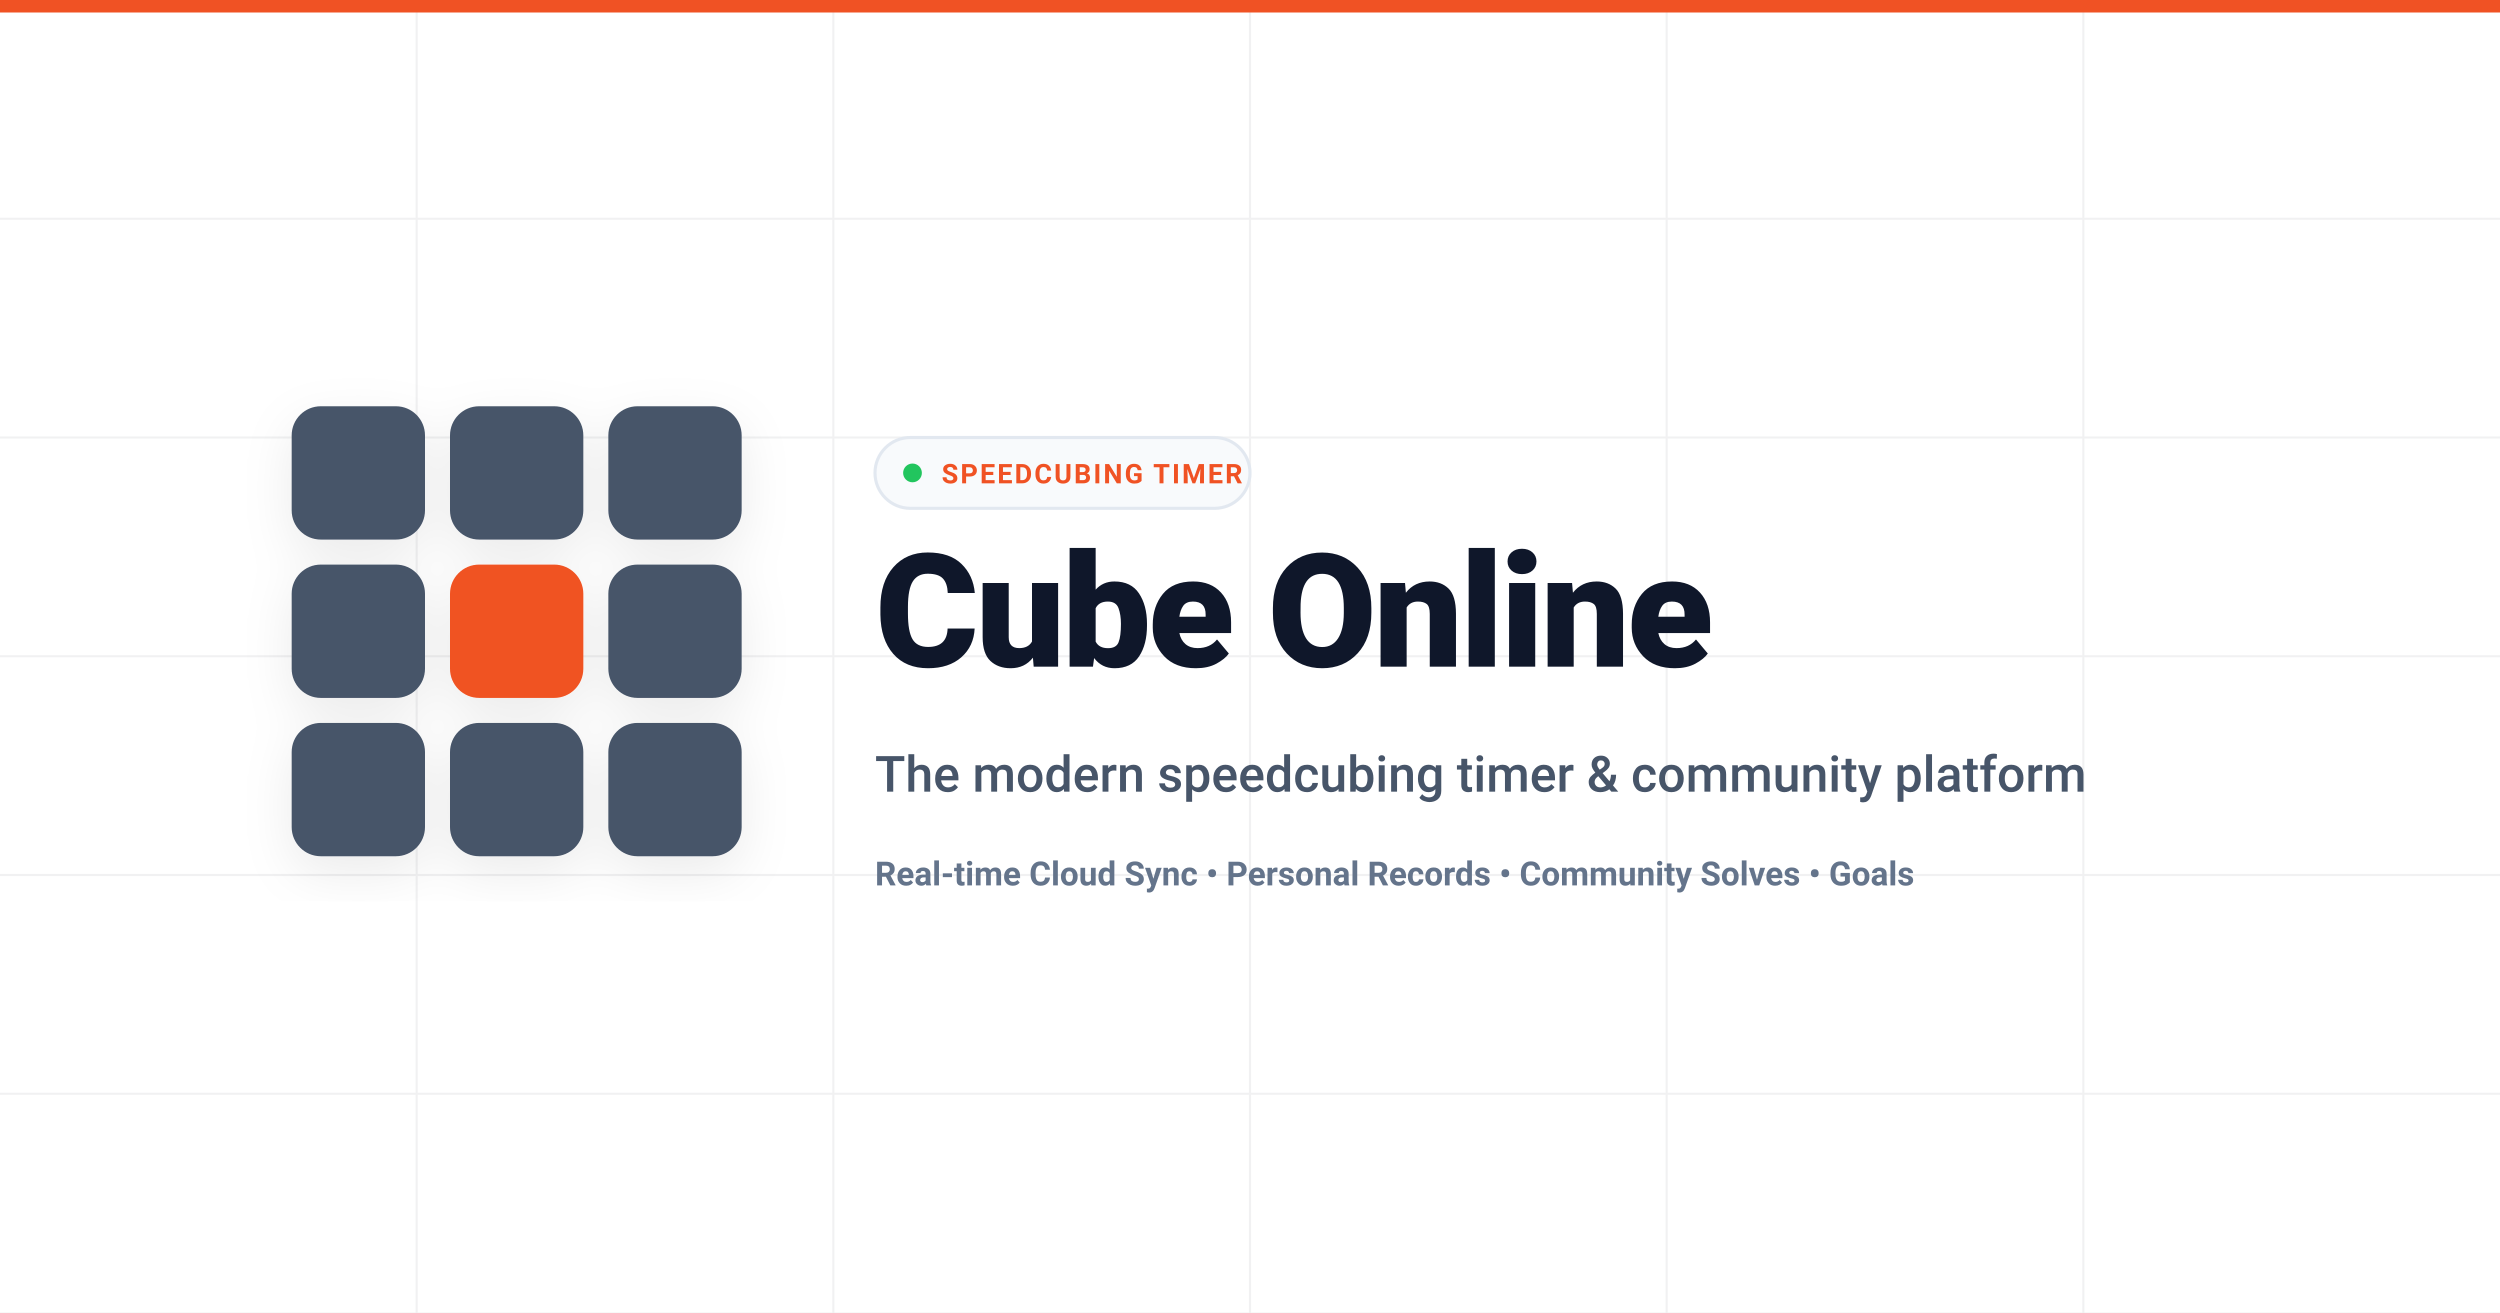
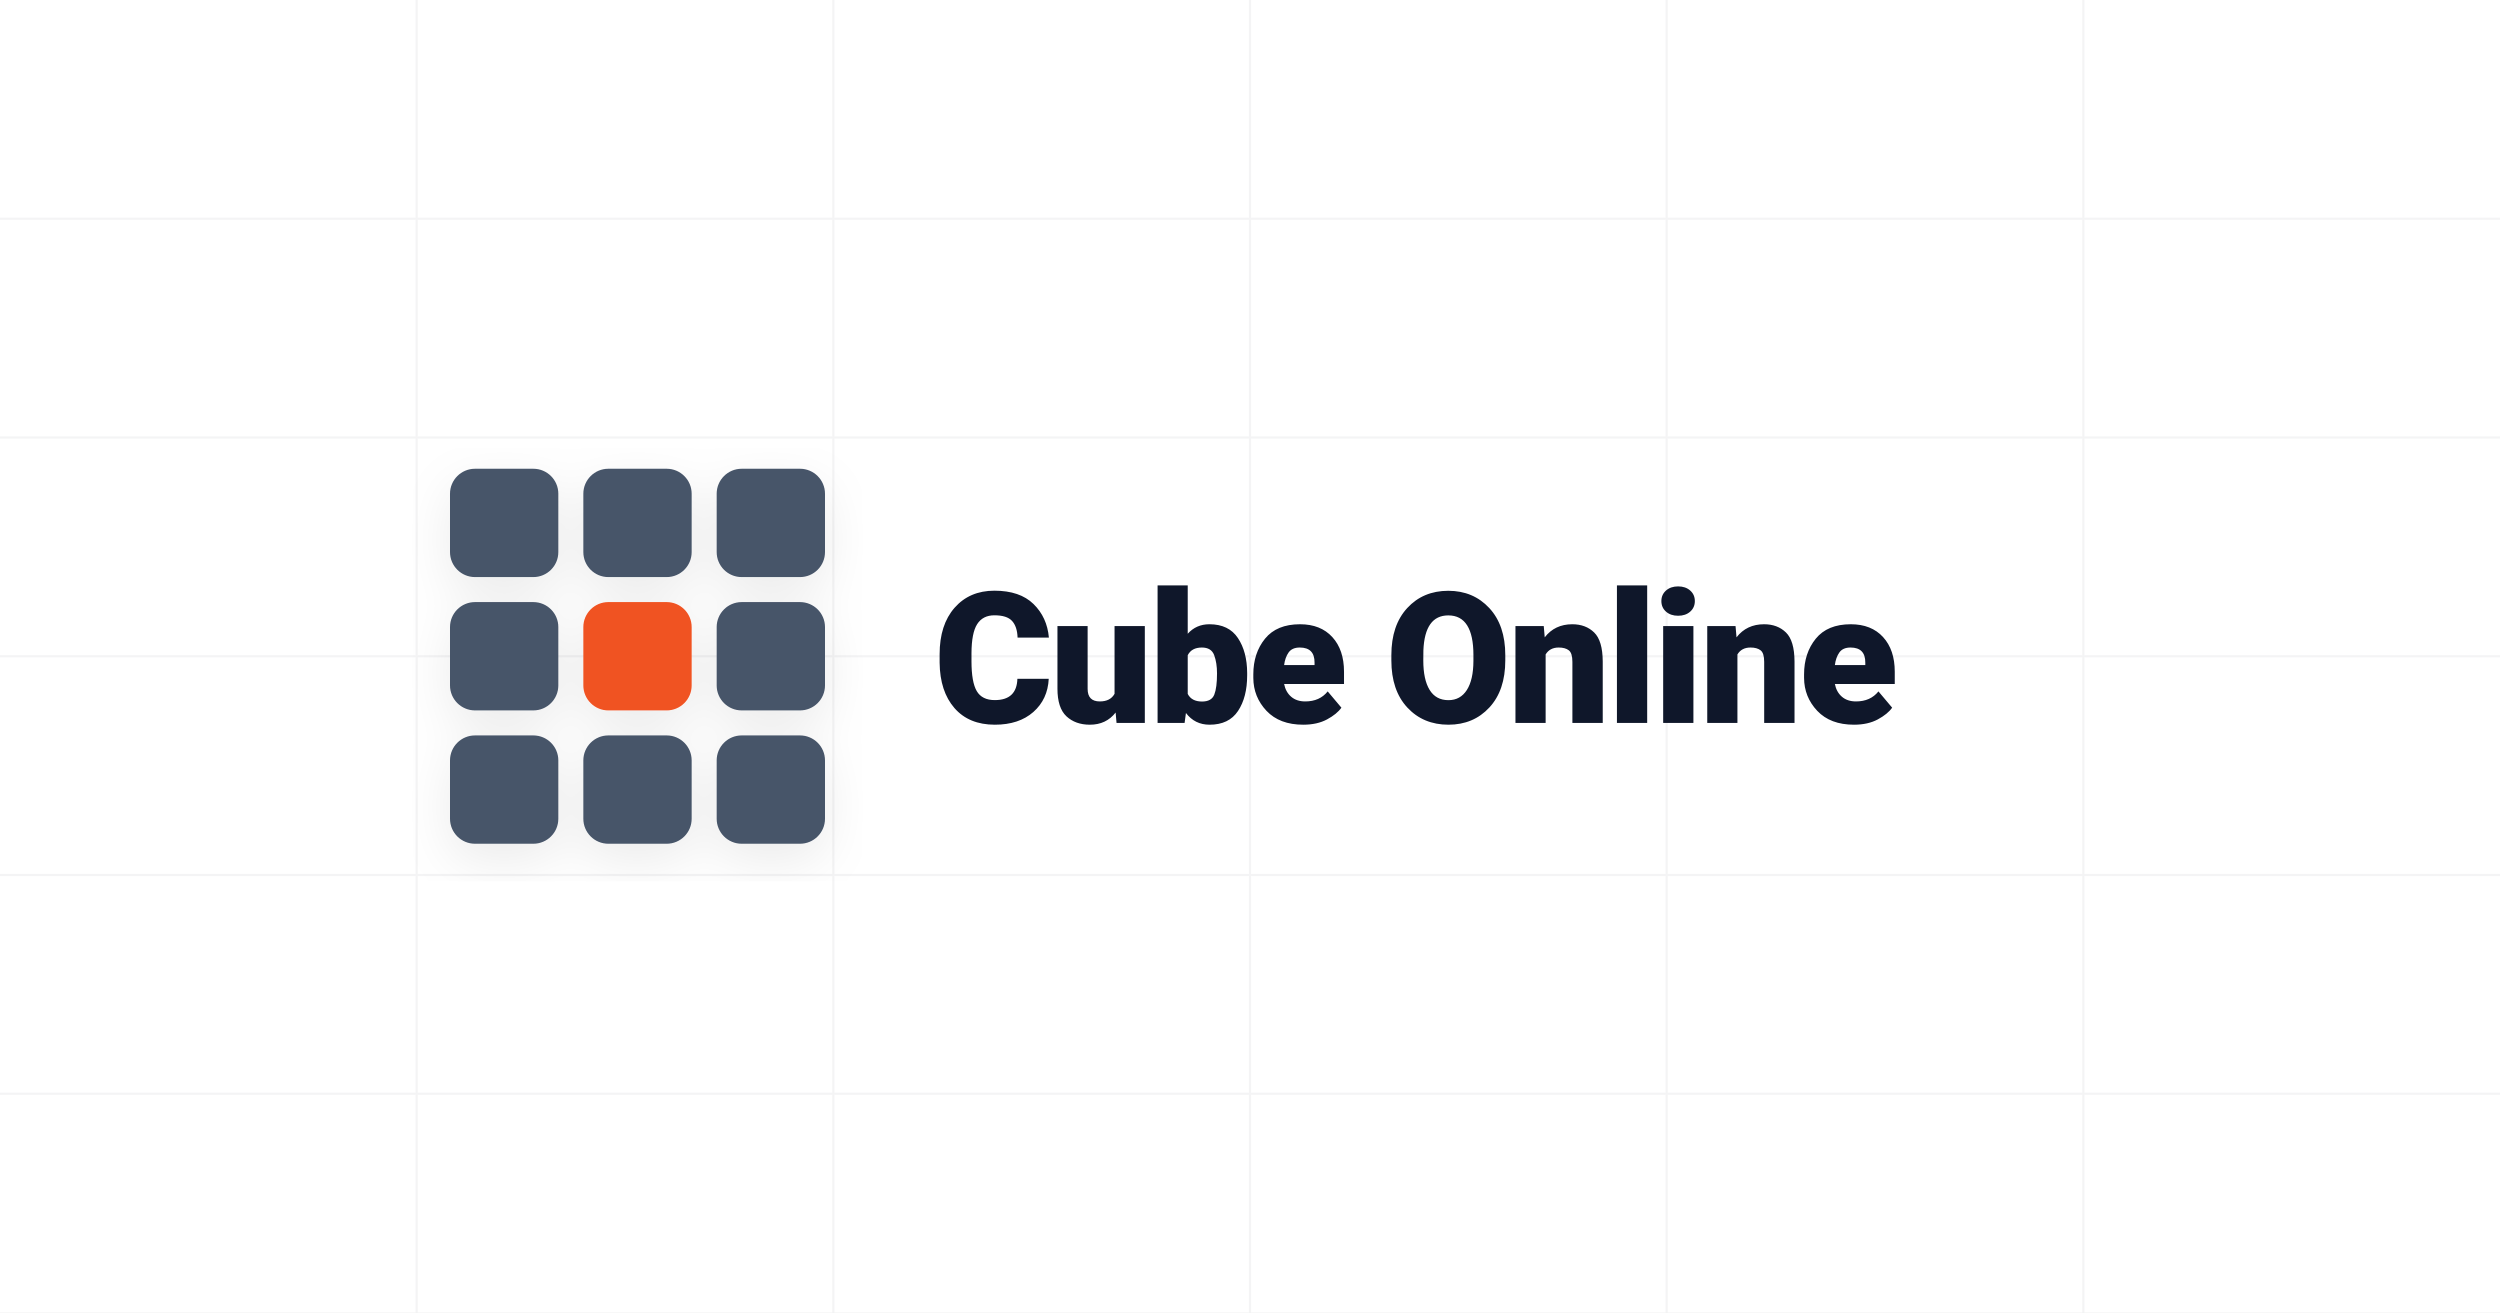
<svg xmlns="http://www.w3.org/2000/svg" width="1200" height="630" viewBox="0 0 1200 630">
  <defs>
    <filter id="shadow" x="-10%" y="-10%" width="120%" height="120%">
      <feDropShadow dx="0" dy="8" stdDeviation="12" flood-color="#0f172a" flood-opacity="0.08" />
    </filter>
  </defs>
  <rect width="1200" height="630" fill="#ffffff" />
-   <g opacity="0.06" stroke="#0f172a" stroke-width="1">
+   <g opacity="0.05" stroke="#0f172a" stroke-width="1">
    <line x1="0" y1="105" x2="1200" y2="105" />
    <line x1="0" y1="210" x2="1200" y2="210" />
    <line x1="0" y1="315" x2="1200" y2="315" />
    <line x1="0" y1="420" x2="1200" y2="420" />
    <line x1="0" y1="525" x2="1200" y2="525" />
    <line x1="200" y1="0" x2="200" y2="630" />
    <line x1="400" y1="0" x2="400" y2="630" />
    <line x1="600" y1="0" x2="600" y2="630" />
    <line x1="800" y1="0" x2="800" y2="630" />
    <line x1="1000" y1="0" x2="1000" y2="630" />
  </g>
-   <rect x="0" y="0" width="1200" height="6" fill="#f05224" />
-   <g transform="translate(140, 165)">
-     <g transform="translate(0, 30)" filter="url(#shadow)">
-       <rect x="0" y="0" width="64" height="64" rx="14" fill="#475569" />
-       <rect x="76" y="0" width="64" height="64" rx="14" fill="#475569" />
-       <rect x="152" y="0" width="64" height="64" rx="14" fill="#475569" />
-       <rect x="0" y="76" width="64" height="64" rx="14" fill="#475569" />
-       <rect x="76" y="76" width="64" height="64" rx="14" fill="#f05224" />
-       <rect x="152" y="76" width="64" height="64" rx="14" fill="#475569" />
-       <rect x="0" y="152" width="64" height="64" rx="14" fill="#475569" />
-       <rect x="76" y="152" width="64" height="64" rx="14" fill="#475569" />
-       <rect x="152" y="152" width="64" height="64" rx="14" fill="#475569" />
+   <g transform="translate(216, 225)">
+     <g transform="translate(0, 0)" filter="url(#shadow)">
+       <rect x="0" y="0" width="52" height="52" rx="12" fill="#475569" />
+       <rect x="64" y="0" width="52" height="52" rx="12" fill="#475569" />
+       <rect x="128" y="0" width="52" height="52" rx="12" fill="#475569" />
+       <rect x="0" y="64" width="52" height="52" rx="12" fill="#475569" />
+       <rect x="64" y="64" width="52" height="52" rx="12" fill="#f05224" />
+       <rect x="128" y="64" width="52" height="52" rx="12" fill="#475569" />
+       <rect x="0" y="128" width="52" height="52" rx="12" fill="#475569" />
+       <rect x="64" y="128" width="52" height="52" rx="12" fill="#475569" />
+       <rect x="128" y="128" width="52" height="52" rx="12" fill="#475569" />
    </g>
-     <g transform="translate(280, 45)">
-       <g transform="translate(0, 0)">
-         <rect width="180" height="34" rx="17" fill="#f8fafc" stroke="#e2e8f0" stroke-width="1.5" />
-         <circle cx="18" cy="17" r="4.5" fill="#22c55e" />
-         <text x="32" y="22" font-family="-apple-system, BlinkMacSystemFont, 'Segoe UI', Roboto, Helvetica, Arial, sans-serif" font-size="13" font-weight="700" fill="#f05224" letter-spacing="1">SPEEDCUBING TIMER</text>
-       </g>
-       <text x="0" y="110" font-family="-apple-system, BlinkMacSystemFont, 'Segoe UI', Roboto, Helvetica, Arial, sans-serif" font-size="76" font-weight="800" fill="#0f172a" letter-spacing="-1.5">
-         Cube Online
-       </text>
-       <text x="0" y="170" font-family="-apple-system, BlinkMacSystemFont, 'Segoe UI', Roboto, Helvetica, Arial, sans-serif" font-size="24" font-weight="500" fill="#475569">
-         The modern speedcubing timer &amp; community platform
-       </text>
-       <g transform="translate(0, 215)">
-         <text x="0" y="0" font-family="-apple-system, BlinkMacSystemFont, 'Segoe UI', Roboto, Helvetica, Arial, sans-serif" font-size="16" font-weight="600" fill="#64748b">
-           Real-time Cloud Sync  •  Personal Records  •  Community Solves  •  Goals
-         </text>
-       </g>
-     </g>
+     <text x="232" y="122" font-family="-apple-system, BlinkMacSystemFont, 'Segoe UI', Roboto, Helvetica, Arial, sans-serif" font-size="88" font-weight="800" fill="#0f172a" letter-spacing="-2">
+       Cube Online
+     </text>
  </g>
</svg>
